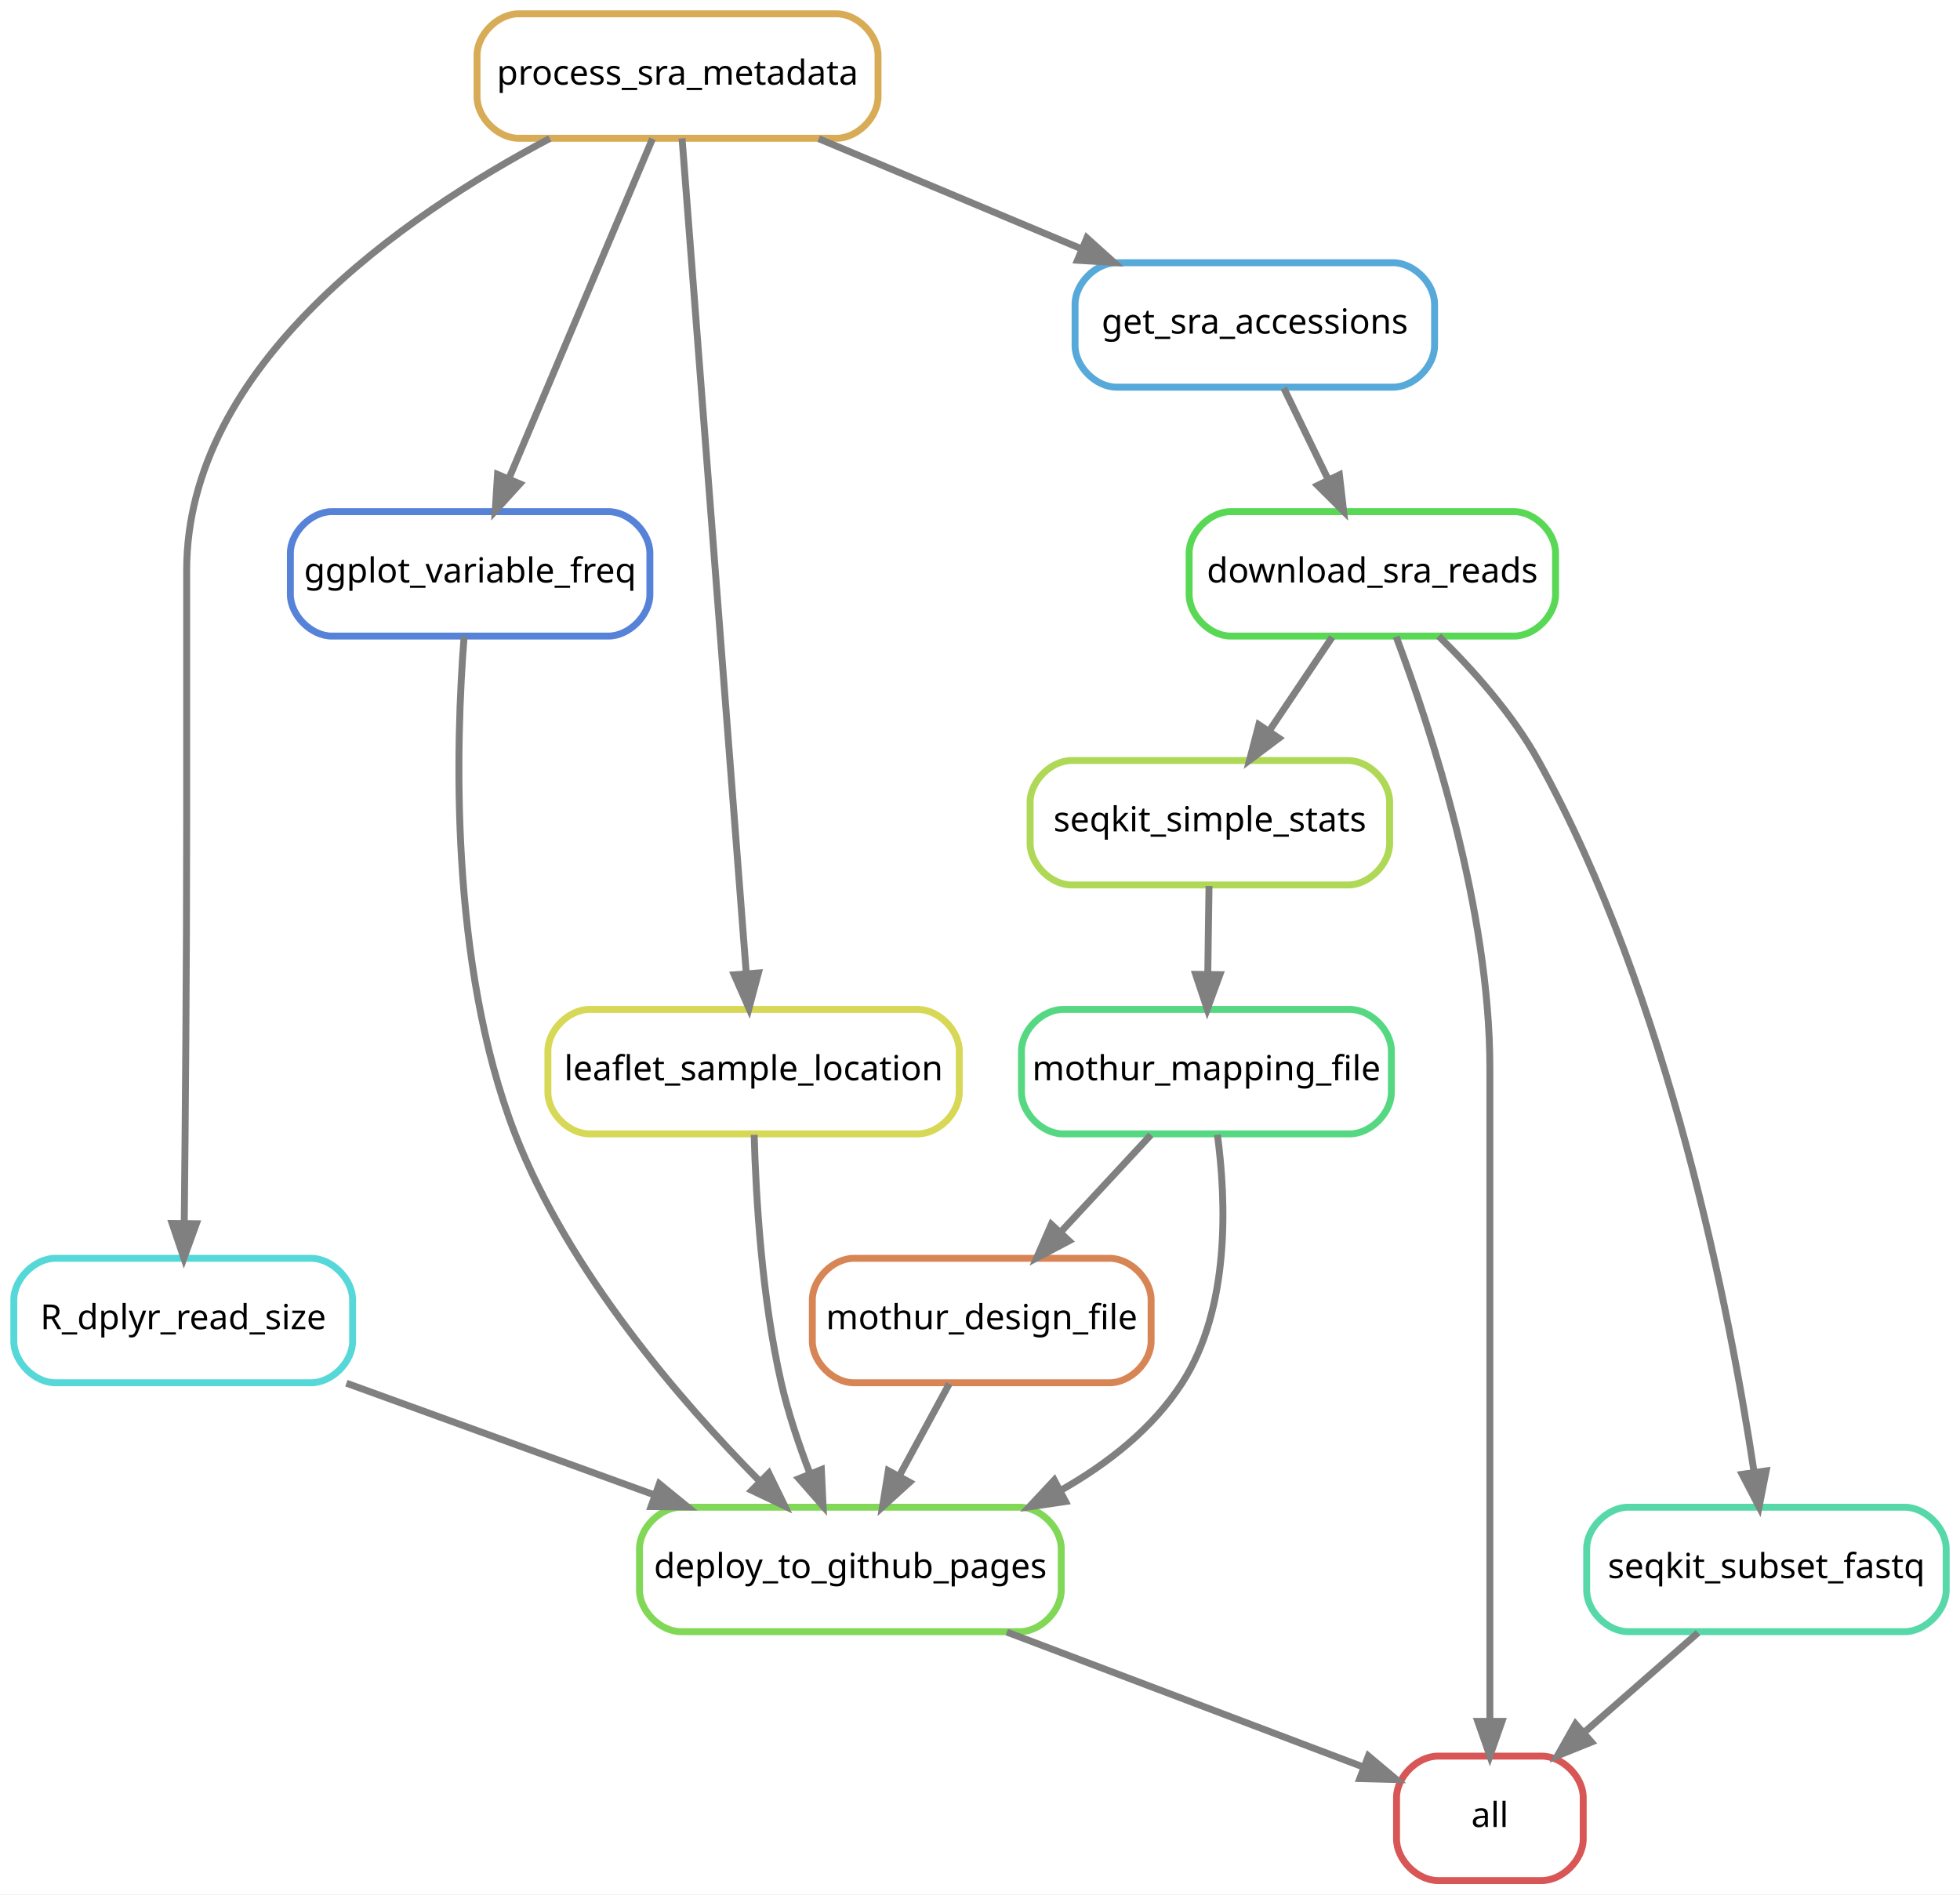
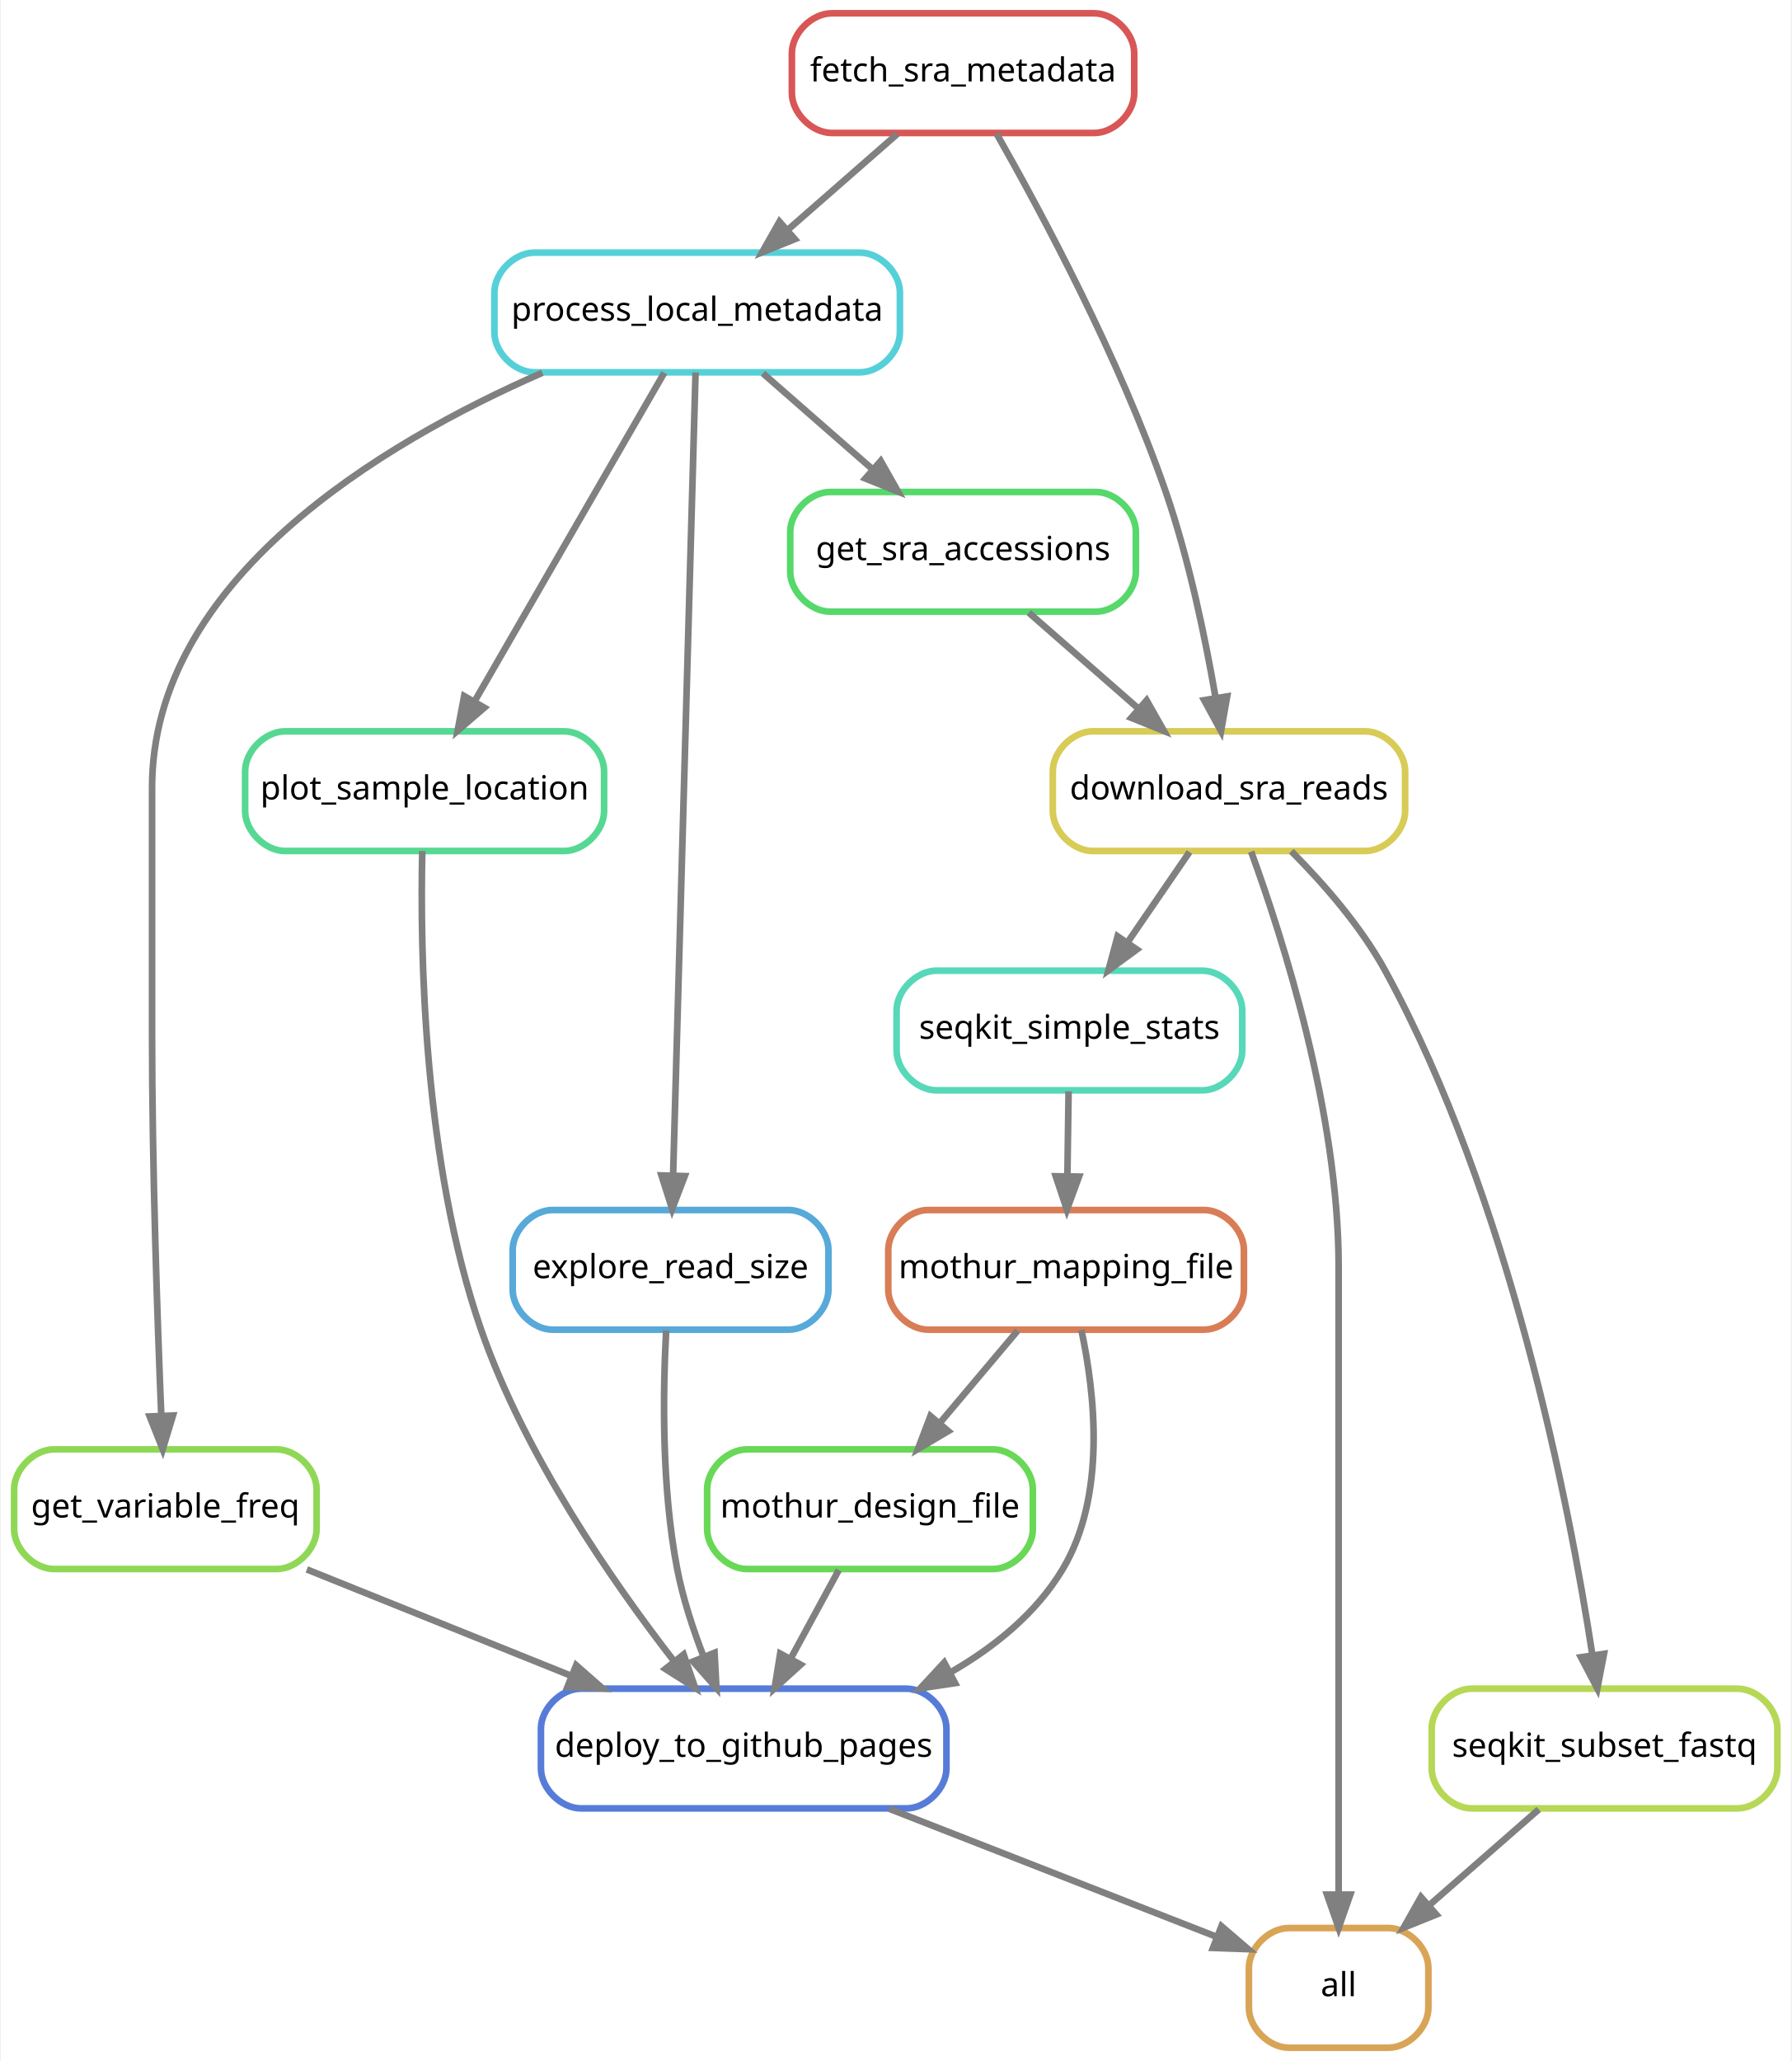
- <svg xmlns="http://www.w3.org/2000/svg" width="567pt" height="548pt" viewBox="0.00 0.00 567.00 548.00">
-   <g id="graph0" class="graph" transform="scale(1 1) rotate(0) translate(4 544)">
-     <polygon fill="white" stroke="none" points="-4,4 -4,-544 563,-544 563,4 -4,4" />
+ <svg xmlns="http://www.w3.org/2000/svg" width="539pt" height="620pt" viewBox="0.00 0.00 538.50 620.00">
+   <g id="graph0" class="graph" transform="scale(1 1) rotate(0) translate(4 616)">
+     <polygon fill="white" stroke="none" points="-4,4 -4,-616 534.5,-616 534.5,4 -4,4" />
    <g id="node1" class="node">
-       <path fill="none" stroke="#d85656" stroke-width="2" d="M442,-36C442,-36 412,-36 412,-36 406,-36 400,-30 400,-24 400,-24 400,-12 400,-12 400,-6 406,0 412,0 412,0 442,0 442,0 448,0 454,-6 454,-12 454,-12 454,-24 454,-24 454,-30 448,-36 442,-36" />
-       <text text-anchor="middle" x="427" y="-15.5" font-family="sans" font-size="10.00">all</text>
+       <path fill="none" stroke="#d8a456" stroke-width="2" d="M413.5,-36C413.5,-36 383.5,-36 383.5,-36 377.5,-36 371.5,-30 371.5,-24 371.5,-24 371.5,-12 371.5,-12 371.5,-6 377.5,0 383.5,0 383.5,0 413.5,0 413.5,0 419.5,0 425.5,-6 425.5,-12 425.5,-12 425.5,-24 425.5,-24 425.5,-30 419.5,-36 413.5,-36" />
+       <text text-anchor="middle" x="398.5" y="-15.5" font-family="sans" font-size="10.00">all</text>
    </g>
    <g id="node2" class="node">
-       <path fill="none" stroke="#80d856" stroke-width="2" d="M291,-108C291,-108 193,-108 193,-108 187,-108 181,-102 181,-96 181,-96 181,-84 181,-84 181,-78 187,-72 193,-72 193,-72 291,-72 291,-72 297,-72 303,-78 303,-84 303,-84 303,-96 303,-96 303,-102 297,-108 291,-108" />
-       <text text-anchor="middle" x="242" y="-87.5" font-family="sans" font-size="10.00">deploy_to_github_pages</text>
+       <path fill="none" stroke="#567bd8" stroke-width="2" d="M268.5,-108C268.5,-108 170.5,-108 170.5,-108 164.5,-108 158.5,-102 158.5,-96 158.5,-96 158.5,-84 158.5,-84 158.5,-78 164.5,-72 170.5,-72 170.5,-72 268.5,-72 268.5,-72 274.5,-72 280.5,-78 280.5,-84 280.5,-84 280.5,-96 280.5,-96 280.5,-102 274.5,-108 268.5,-108" />
+       <text text-anchor="middle" x="219.5" y="-87.5" font-family="sans" font-size="10.00">deploy_to_github_pages</text>
    </g>
    <g id="edge3" class="edge">
-       <path fill="none" stroke="grey" stroke-width="2" d="M287.26,-71.88C318.97,-59.88 360.82,-44.04 390.42,-32.84" />
-       <polygon fill="grey" stroke="grey" stroke-width="2" points="391.85,-36.04 399.96,-29.23 389.37,-29.5 391.85,-36.04" />
+       <path fill="none" stroke="grey" stroke-width="2" d="M263.29,-71.88C293.47,-60.07 333.14,-44.56 361.69,-33.4" />
+       <polygon fill="grey" stroke="grey" stroke-width="2" points="363.25,-36.54 371.29,-29.64 360.7,-30.02 363.25,-36.54" />
    </g>
    <g id="node3" class="node">
-       <path fill="none" stroke="#5682d8" stroke-width="2" d="M172,-396C172,-396 92,-396 92,-396 86,-396 80,-390 80,-384 80,-384 80,-372 80,-372 80,-366 86,-360 92,-360 92,-360 172,-360 172,-360 178,-360 184,-366 184,-372 184,-372 184,-384 184,-384 184,-390 178,-396 172,-396" />
-       <text text-anchor="middle" x="132" y="-375.5" font-family="sans" font-size="10.00">ggplot_variable_freq</text>
+       <path fill="none" stroke="#8fd856" stroke-width="2" d="M79,-180C79,-180 12,-180 12,-180 6,-180 0,-174 0,-168 0,-168 0,-156 0,-156 0,-150 6,-144 12,-144 12,-144 79,-144 79,-144 85,-144 91,-150 91,-156 91,-156 91,-168 91,-168 91,-174 85,-180 79,-180" />
+       <text text-anchor="middle" x="45.5" y="-159.5" font-family="sans" font-size="10.00">get_variable_freq</text>
+     </g>
+     <g id="edge5" class="edge">
+       <path fill="none" stroke="grey" stroke-width="2" d="M88.07,-143.88C112.06,-134.22 142.23,-122.09 167.6,-111.88" />
+       <polygon fill="grey" stroke="grey" stroke-width="2" points="169.1,-115.05 177.07,-108.07 166.49,-108.55 169.1,-115.05" />
+     </g>
+     <g id="node4" class="node">
+       <path fill="none" stroke="#56d0d8" stroke-width="2" d="M254.5,-540C254.5,-540 156.5,-540 156.5,-540 150.5,-540 144.5,-534 144.5,-528 144.5,-528 144.5,-516 144.5,-516 144.5,-510 150.5,-504 156.5,-504 156.5,-504 254.5,-504 254.5,-504 260.5,-504 266.5,-510 266.5,-516 266.5,-516 266.5,-528 266.5,-528 266.5,-534 260.5,-540 254.5,-540" />
+       <text text-anchor="middle" x="205.5" y="-519.5" font-family="sans" font-size="10.00">process_local_metadata</text>
+     </g>
+     <g id="edge9" class="edge">
+       <path fill="none" stroke="grey" stroke-width="2" d="M158.94,-503.87C110.46,-482.67 41.5,-441.52 41.5,-379 41.5,-379 41.5,-379 41.5,-305 41.5,-264.98 43.11,-218.64 44.28,-190.07" />
+       <polygon fill="grey" stroke="grey" stroke-width="2" points="47.78,-190.18 44.71,-180.04 40.79,-189.89 47.78,-190.18" />
+     </g>
+     <g id="node6" class="node">
+       <path fill="none" stroke="#56d892" stroke-width="2" d="M165.5,-396C165.5,-396 81.5,-396 81.5,-396 75.5,-396 69.5,-390 69.5,-384 69.5,-384 69.5,-372 69.5,-372 69.5,-366 75.5,-360 81.5,-360 81.5,-360 165.5,-360 165.5,-360 171.5,-360 177.5,-366 177.5,-372 177.5,-372 177.5,-384 177.5,-384 177.5,-390 171.5,-396 165.5,-396" />
+       <text text-anchor="middle" x="123.5" y="-375.5" font-family="sans" font-size="10.00">plot_sample_location</text>
+     </g>
+     <g id="edge11" class="edge">
+       <path fill="none" stroke="grey" stroke-width="2" d="M195.61,-503.87C181.39,-479.24 155.05,-433.64 138.45,-404.88" />
+       <polygon fill="grey" stroke="grey" stroke-width="2" points="141.46,-403.1 133.43,-396.19 135.4,-406.6 141.46,-403.1" />
+     </g>
+     <g id="node7" class="node">
+       <path fill="none" stroke="#56a9d8" stroke-width="2" d="M233,-252C233,-252 162,-252 162,-252 156,-252 150,-246 150,-240 150,-240 150,-228 150,-228 150,-222 156,-216 162,-216 162,-216 233,-216 233,-216 239,-216 245,-222 245,-228 245,-228 245,-240 245,-240 245,-246 239,-252 233,-252" />
+       <text text-anchor="middle" x="197.5" y="-231.5" font-family="sans" font-size="10.00">explore_read_size</text>
+     </g>
+     <g id="edge12" class="edge">
+       <path fill="none" stroke="grey" stroke-width="2" d="M205.02,-503.97C203.69,-456.29 199.91,-321.18 198.27,-262.63" />
+       <polygon fill="grey" stroke="grey" stroke-width="2" points="201.76,-262.2 197.98,-252.31 194.77,-262.4 201.76,-262.2" />
+     </g>
+     <g id="node11" class="node">
+       <path fill="none" stroke="#56d86b" stroke-width="2" d="M325.5,-468C325.5,-468 245.5,-468 245.5,-468 239.5,-468 233.5,-462 233.5,-456 233.5,-456 233.5,-444 233.5,-444 233.5,-438 239.5,-432 245.5,-432 245.5,-432 325.5,-432 325.5,-432 331.5,-432 337.5,-438 337.5,-444 337.5,-444 337.5,-456 337.5,-456 337.5,-462 331.5,-468 325.5,-468" />
+       <text text-anchor="middle" x="285.5" y="-447.5" font-family="sans" font-size="10.00">get_sra_accessions</text>
+     </g>
+     <g id="edge17" class="edge">
+       <path fill="none" stroke="grey" stroke-width="2" d="M225.28,-503.7C235.25,-494.97 247.51,-484.24 258.36,-474.75" />
+       <polygon fill="grey" stroke="grey" stroke-width="2" points="260.73,-477.32 265.95,-468.1 256.12,-472.06 260.73,-477.32" />
+     </g>
+     <g id="node5" class="node">
+       <path fill="none" stroke="#d85656" stroke-width="2" d="M325,-612C325,-612 246,-612 246,-612 240,-612 234,-606 234,-600 234,-600 234,-588 234,-588 234,-582 240,-576 246,-576 246,-576 325,-576 325,-576 331,-576 337,-582 337,-588 337,-588 337,-600 337,-600 337,-606 331,-612 325,-612" />
+       <text text-anchor="middle" x="285.5" y="-591.5" font-family="sans" font-size="10.00">fetch_sra_metadata</text>
+     </g>
+     <g id="edge10" class="edge">
+       <path fill="none" stroke="grey" stroke-width="2" d="M265.72,-575.7C255.75,-566.97 243.49,-556.24 232.64,-546.75" />
+       <polygon fill="grey" stroke="grey" stroke-width="2" points="234.88,-544.06 225.05,-540.1 230.27,-549.32 234.88,-544.06" />
+     </g>
+     <g id="node10" class="node">
+       <path fill="none" stroke="#d8cb56" stroke-width="2" d="M406.5,-396C406.5,-396 324.5,-396 324.5,-396 318.5,-396 312.5,-390 312.5,-384 312.5,-384 312.5,-372 312.5,-372 312.5,-366 318.5,-360 324.5,-360 324.5,-360 406.5,-360 406.5,-360 412.5,-360 418.5,-366 418.5,-372 418.5,-372 418.5,-384 418.5,-384 418.5,-390 412.5,-396 406.5,-396" />
+       <text text-anchor="middle" x="365.5" y="-375.5" font-family="sans" font-size="10.00">download_sra_reads</text>
+     </g>
+     <g id="edge15" class="edge">
+       <path fill="none" stroke="grey" stroke-width="2" d="M295.59,-575.78C309.01,-552.19 332.64,-508.18 346.5,-468 353.49,-447.74 358.4,-423.97 361.48,-406.09" />
+       <polygon fill="grey" stroke="grey" stroke-width="2" points="364.96,-406.5 363.12,-396.06 358.05,-405.37 364.96,-406.5" />
+     </g>
+     <g id="edge7" class="edge">
+       <path fill="none" stroke="grey" stroke-width="2" d="M122.8,-360C122.11,-330.02 123.06,-266.18 140.5,-216 153.61,-178.26 179.99,-140.2 198.64,-116.16" />
+       <polygon fill="grey" stroke="grey" stroke-width="2" points="201.43,-118.29 204.89,-108.27 195.94,-113.94 201.43,-118.29" />
    </g>
    <g id="edge8" class="edge">
-       <path fill="none" stroke="grey" stroke-width="2" d="M130.26,-359.84C127.88,-329.62 125.82,-265.41 145,-216 160.43,-176.26 192.8,-138.76 215.9,-115.39" />
-       <polygon fill="grey" stroke="grey" stroke-width="2" points="218.4,-117.84 223.04,-108.32 213.48,-112.87 218.4,-117.84" />
+       <path fill="none" stroke="grey" stroke-width="2" d="M196.18,-215.76C195.2,-197.69 194.73,-168.58 199.5,-144 201.2,-135.21 204.22,-125.98 207.41,-117.72" />
+       <polygon fill="grey" stroke="grey" stroke-width="2" points="210.74,-118.81 211.3,-108.23 204.27,-116.16 210.74,-118.81" />
    </g>
-     <g id="node4" class="node">
-       <path fill="none" stroke="#d8ac56" stroke-width="2" d="M238,-540C238,-540 146,-540 146,-540 140,-540 134,-534 134,-528 134,-528 134,-516 134,-516 134,-510 140,-504 146,-504 146,-504 238,-504 238,-504 244,-504 250,-510 250,-516 250,-516 250,-528 250,-528 250,-534 244,-540 238,-540" />
-       <text text-anchor="middle" x="192" y="-519.5" font-family="sans" font-size="10.00">process_sra_metadata</text>
+     <g id="node8" class="node">
+       <path fill="none" stroke="#d87d56" stroke-width="2" d="M358,-252C358,-252 275,-252 275,-252 269,-252 263,-246 263,-240 263,-240 263,-228 263,-228 263,-222 269,-216 275,-216 275,-216 358,-216 358,-216 364,-216 370,-222 370,-228 370,-228 370,-240 370,-240 370,-246 364,-252 358,-252" />
+       <text text-anchor="middle" x="316.5" y="-231.5" font-family="sans" font-size="10.00">mothur_mapping_file</text>
    </g>
-     <g id="edge9" class="edge">
-       <path fill="none" stroke="grey" stroke-width="2" d="M184.76,-503.87C174.45,-479.46 155.42,-434.43 143.25,-405.64" />
-       <polygon fill="grey" stroke="grey" stroke-width="2" points="146.38,-404.04 139.26,-396.19 139.93,-406.76 146.38,-404.04" />
+     <g id="edge4" class="edge">
+       <path fill="none" stroke="grey" stroke-width="2" d="M321.1,-215.9C325.17,-196.9 328.66,-166.02 315.5,-144 307.57,-130.73 295.01,-120.54 281.55,-112.82" />
+       <polygon fill="grey" stroke="grey" stroke-width="2" points="283.1,-109.68 272.62,-108.1 279.82,-115.87 283.1,-109.68" />
    </g>
-     <g id="node5" class="node">
-       <path fill="none" stroke="#d6d856" stroke-width="2" d="M261.5,-252C261.5,-252 166.5,-252 166.5,-252 160.5,-252 154.5,-246 154.5,-240 154.5,-240 154.5,-228 154.5,-228 154.5,-222 160.5,-216 166.5,-216 166.5,-216 261.5,-216 261.5,-216 267.5,-216 273.5,-222 273.5,-228 273.5,-228 273.5,-240 273.5,-240 273.5,-246 267.5,-252 261.5,-252" />
-       <text text-anchor="middle" x="214" y="-231.5" font-family="sans" font-size="10.00">leaflet_sample_location</text>
+     <g id="node12" class="node">
+       <path fill="none" stroke="#68d856" stroke-width="2" d="M294.5,-180C294.5,-180 220.5,-180 220.5,-180 214.5,-180 208.5,-174 208.5,-168 208.5,-168 208.5,-156 208.5,-156 208.5,-150 214.5,-144 220.5,-144 220.5,-144 294.5,-144 294.5,-144 300.5,-144 306.5,-150 306.5,-156 306.5,-156 306.5,-168 306.5,-168 306.5,-174 300.5,-180 294.5,-180" />
+       <text text-anchor="middle" x="257.5" y="-159.5" font-family="sans" font-size="10.00">mothur_design_file</text>
    </g>
-     <g id="edge10" class="edge">
-       <path fill="none" stroke="grey" stroke-width="2" d="M193.31,-503.97C196.98,-456.29 207.37,-321.18 211.87,-262.63" />
-       <polygon fill="grey" stroke="grey" stroke-width="2" points="215.39,-262.55 212.67,-252.31 208.41,-262.01 215.39,-262.55" />
+     <g id="edge18" class="edge">
+       <path fill="none" stroke="grey" stroke-width="2" d="M301.92,-215.7C294.84,-207.3 286.22,-197.07 278.45,-187.86" />
+       <polygon fill="grey" stroke="grey" stroke-width="2" points="281.04,-185.49 271.92,-180.1 275.69,-190.01 281.04,-185.49" />
    </g>
-     <g id="node6" class="node">
-       <path fill="none" stroke="#56d8d8" stroke-width="2" d="M86,-180C86,-180 12,-180 12,-180 6,-180 0,-174 0,-168 0,-168 0,-156 0,-156 0,-150 6,-144 12,-144 12,-144 86,-144 86,-144 92,-144 98,-150 98,-156 98,-156 98,-168 98,-168 98,-174 92,-180 86,-180" />
-       <text text-anchor="middle" x="49" y="-159.5" font-family="sans" font-size="10.00">R_dplyr_read_size</text>
+     <g id="node9" class="node">
+       <path fill="none" stroke="#56d8b9" stroke-width="2" d="M357.5,-324C357.5,-324 277.5,-324 277.5,-324 271.5,-324 265.5,-318 265.5,-312 265.5,-312 265.5,-300 265.5,-300 265.5,-294 271.5,-288 277.5,-288 277.5,-288 357.5,-288 357.5,-288 363.5,-288 369.5,-294 369.5,-300 369.5,-300 369.5,-312 369.5,-312 369.5,-318 363.5,-324 357.5,-324" />
+       <text text-anchor="middle" x="317.5" y="-303.5" font-family="sans" font-size="10.00">seqkit_simple_stats</text>
    </g>
-     <g id="edge11" class="edge">
-       <path fill="none" stroke="grey" stroke-width="2" d="M155.06,-503.95C112.99,-481.69 50,-438.44 50,-379 50,-379 50,-379 50,-305 50,-265 49.6,-218.65 49.3,-190.08" />
-       <polygon fill="grey" stroke="grey" stroke-width="2" points="52.8,-190.01 49.2,-180.05 45.8,-190.09 52.8,-190.01" />
+     <g id="edge13" class="edge">
+       <path fill="none" stroke="grey" stroke-width="2" d="M317.25,-287.7C317.14,-279.98 317.01,-270.71 316.89,-262.11" />
+       <polygon fill="grey" stroke="grey" stroke-width="2" points="320.39,-262.05 316.74,-252.1 313.39,-262.15 320.39,-262.05" />
    </g>
-     <g id="node10" class="node">
-       <path fill="none" stroke="#56a9d8" stroke-width="2" d="M399,-468C399,-468 319,-468 319,-468 313,-468 307,-462 307,-456 307,-456 307,-444 307,-444 307,-438 313,-432 319,-432 319,-432 399,-432 399,-432 405,-432 411,-438 411,-444 411,-444 411,-456 411,-456 411,-462 405,-468 399,-468" />
-       <text text-anchor="middle" x="359" y="-447.5" font-family="sans" font-size="10.00">get_sra_accessions</text>
+     <g id="edge1" class="edge">
+       <path fill="none" stroke="grey" stroke-width="2" d="M372.18,-359.81C381.82,-333.4 398.5,-281.06 398.5,-235 398.5,-235 398.5,-235 398.5,-161 398.5,-121 398.5,-74.65 398.5,-46.08" />
+       <polygon fill="grey" stroke="grey" stroke-width="2" points="402,-46.05 398.5,-36.05 395,-46.05 402,-46.05" />
    </g>
-     <g id="edge15" class="edge">
-       <path fill="none" stroke="grey" stroke-width="2" d="M232.85,-503.88C255.78,-494.26 284.58,-482.19 308.87,-472.01" />
-       <polygon fill="grey" stroke="grey" stroke-width="2" points="310.41,-475.16 318.28,-468.07 307.7,-468.71 310.41,-475.16" />
+     <g id="edge14" class="edge">
+       <path fill="none" stroke="grey" stroke-width="2" d="M353.63,-359.7C348,-351.47 341.15,-341.48 334.93,-332.42" />
+       <polygon fill="grey" stroke="grey" stroke-width="2" points="337.77,-330.37 329.23,-324.1 332,-334.33 337.77,-330.37" />
    </g>
-     <g id="edge5" class="edge">
-       <path fill="none" stroke="grey" stroke-width="2" d="M214.17,-215.72C214.67,-197.63 216.39,-168.5 222,-144 224,-135.28 227.1,-126.06 230.28,-117.8" />
-       <polygon fill="grey" stroke="grey" stroke-width="2" points="233.61,-118.88 234.11,-108.3 227.12,-116.26 233.61,-118.88" />
+     <g id="node13" class="node">
+       <path fill="none" stroke="#b6d856" stroke-width="2" d="M518.5,-108C518.5,-108 438.5,-108 438.5,-108 432.5,-108 426.5,-102 426.5,-96 426.5,-96 426.5,-84 426.5,-84 426.5,-78 432.5,-72 438.5,-72 438.5,-72 518.5,-72 518.5,-72 524.5,-72 530.5,-78 530.5,-84 530.5,-84 530.5,-96 530.5,-96 530.5,-102 524.5,-108 518.5,-108" />
+       <text text-anchor="middle" x="478.5" y="-87.5" font-family="sans" font-size="10.00">seqkit_subset_fastq</text>
    </g>
-     <g id="edge7" class="edge">
-       <path fill="none" stroke="grey" stroke-width="2" d="M96.21,-143.88C123.07,-134.14 156.88,-121.87 185.18,-111.61" />
-       <polygon fill="grey" stroke="grey" stroke-width="2" points="186.73,-114.77 194.94,-108.07 184.35,-108.19 186.73,-114.77" />
+     <g id="edge19" class="edge">
+       <path fill="none" stroke="grey" stroke-width="2" d="M384.26,-359.93C393.92,-350.23 405.18,-337.38 412.5,-324 450.07,-255.35 467.9,-163.34 474.83,-118.24" />
+       <polygon fill="grey" stroke="grey" stroke-width="2" points="478.33,-118.48 476.33,-108.08 471.41,-117.46 478.33,-118.48" />
    </g>
-     <g id="node7" class="node">
-       <path fill="none" stroke="#56d882" stroke-width="2" d="M386.5,-252C386.5,-252 303.5,-252 303.5,-252 297.5,-252 291.5,-246 291.5,-240 291.5,-240 291.5,-228 291.5,-228 291.5,-222 297.5,-216 303.5,-216 303.5,-216 386.5,-216 386.5,-216 392.5,-216 398.5,-222 398.5,-228 398.5,-228 398.5,-240 398.5,-240 398.5,-246 392.5,-252 386.5,-252" />
-       <text text-anchor="middle" x="345" y="-231.5" font-family="sans" font-size="10.00">mothur_mapping_file</text>
+     <g id="edge16" class="edge">
+       <path fill="none" stroke="grey" stroke-width="2" d="M305.28,-431.7C315.25,-422.97 327.51,-412.24 338.36,-402.75" />
+       <polygon fill="grey" stroke="grey" stroke-width="2" points="340.73,-405.32 345.95,-396.1 336.12,-400.06 340.73,-405.32" />
    </g>
    <g id="edge6" class="edge">
-       <path fill="none" stroke="grey" stroke-width="2" d="M348.18,-215.75C350.74,-196.63 351.94,-165.63 338,-144 329.5,-130.81 316.52,-120.61 302.82,-112.86" />
-       <polygon fill="grey" stroke="grey" stroke-width="2" points="304.24,-109.65 293.76,-108.11 300.99,-115.85 304.24,-109.65" />
-     </g>
-     <g id="node11" class="node">
-       <path fill="none" stroke="#d88556" stroke-width="2" d="M317,-180C317,-180 243,-180 243,-180 237,-180 231,-174 231,-168 231,-168 231,-156 231,-156 231,-150 237,-144 243,-144 243,-144 317,-144 317,-144 323,-144 329,-150 329,-156 329,-156 329,-168 329,-168 329,-174 323,-180 317,-180" />
-       <text text-anchor="middle" x="280" y="-159.5" font-family="sans" font-size="10.00">mothur_design_file</text>
-     </g>
-     <g id="edge16" class="edge">
-       <path fill="none" stroke="grey" stroke-width="2" d="M328.93,-215.7C321.06,-207.22 311.44,-196.86 302.83,-187.58" />
-       <polygon fill="grey" stroke="grey" stroke-width="2" points="305.25,-185.05 295.88,-180.1 300.12,-189.81 305.25,-185.05" />
-     </g>
-     <g id="node8" class="node">
-       <path fill="none" stroke="#afd856" stroke-width="2" d="M386,-324C386,-324 306,-324 306,-324 300,-324 294,-318 294,-312 294,-312 294,-300 294,-300 294,-294 300,-288 306,-288 306,-288 386,-288 386,-288 392,-288 398,-294 398,-300 398,-300 398,-312 398,-312 398,-318 392,-324 386,-324" />
-       <text text-anchor="middle" x="346" y="-303.5" font-family="sans" font-size="10.00">seqkit_simple_stats</text>
-     </g>
-     <g id="edge12" class="edge">
-       <path fill="none" stroke="grey" stroke-width="2" d="M345.75,-287.7C345.64,-279.98 345.51,-270.71 345.39,-262.11" />
-       <polygon fill="grey" stroke="grey" stroke-width="2" points="348.89,-262.05 345.24,-252.1 341.89,-262.15 348.89,-262.05" />
-     </g>
-     <g id="node9" class="node">
-       <path fill="none" stroke="#59d856" stroke-width="2" d="M434,-396C434,-396 352,-396 352,-396 346,-396 340,-390 340,-384 340,-384 340,-372 340,-372 340,-366 346,-360 352,-360 352,-360 434,-360 434,-360 440,-360 446,-366 446,-372 446,-372 446,-384 446,-384 446,-390 440,-396 434,-396" />
-       <text text-anchor="middle" x="393" y="-375.5" font-family="sans" font-size="10.00">download_sra_reads</text>
-     </g>
-     <g id="edge1" class="edge">
-       <path fill="none" stroke="grey" stroke-width="2" d="M399.88,-359.83C409.82,-333.44 427,-281.14 427,-235 427,-235 427,-235 427,-161 427,-121 427,-74.65 427,-46.08" />
-       <polygon fill="grey" stroke="grey" stroke-width="2" points="430.5,-46.05 427,-36.05 423.5,-46.05 430.5,-46.05" />
-     </g>
-     <g id="edge13" class="edge">
-       <path fill="none" stroke="grey" stroke-width="2" d="M381.38,-359.7C375.86,-351.47 369.15,-341.48 363.07,-332.42" />
-       <polygon fill="grey" stroke="grey" stroke-width="2" points="365.96,-330.46 357.48,-324.1 360.15,-334.36 365.96,-330.46" />
-     </g>
-     <g id="node12" class="node">
-       <path fill="none" stroke="#56d8a9" stroke-width="2" d="M547,-108C547,-108 467,-108 467,-108 461,-108 455,-102 455,-96 455,-96 455,-84 455,-84 455,-78 461,-72 467,-72 467,-72 547,-72 547,-72 553,-72 559,-78 559,-84 559,-84 559,-96 559,-96 559,-102 553,-108 547,-108" />
-       <text text-anchor="middle" x="507" y="-87.5" font-family="sans" font-size="10.00">seqkit_subset_fastq</text>
-     </g>
-     <g id="edge17" class="edge">
-       <path fill="none" stroke="grey" stroke-width="2" d="M412.17,-360C422.04,-350.32 433.54,-337.46 441,-324 478.93,-255.54 496.6,-163.44 503.41,-118.28" />
-       <polygon fill="grey" stroke="grey" stroke-width="2" points="506.92,-118.51 504.88,-108.11 499.99,-117.51 506.92,-118.51" />
-     </g>
-     <g id="edge14" class="edge">
-       <path fill="none" stroke="grey" stroke-width="2" d="M367.4,-431.7C371.27,-423.73 375.95,-414.1 380.24,-405.26" />
-       <polygon fill="grey" stroke="grey" stroke-width="2" points="383.47,-406.63 384.69,-396.1 377.17,-403.57 383.47,-406.63" />
-     </g>
-     <g id="edge4" class="edge">
-       <path fill="none" stroke="grey" stroke-width="2" d="M270.61,-143.7C266.24,-135.64 260.94,-125.89 256.1,-116.98" />
-       <polygon fill="grey" stroke="grey" stroke-width="2" points="259.13,-115.22 251.29,-108.1 252.98,-118.56 259.13,-115.22" />
+       <path fill="none" stroke="grey" stroke-width="2" d="M248.11,-143.7C243.74,-135.64 238.44,-125.89 233.6,-116.98" />
+       <polygon fill="grey" stroke="grey" stroke-width="2" points="236.63,-115.22 228.79,-108.1 230.48,-118.56 236.63,-115.22" />
    </g>
    <g id="edge2" class="edge">
-       <path fill="none" stroke="grey" stroke-width="2" d="M487.22,-71.7C477.25,-62.97 464.99,-52.24 454.14,-42.75" />
-       <polygon fill="grey" stroke="grey" stroke-width="2" points="456.38,-40.06 446.55,-36.1 451.77,-45.32 456.38,-40.06" />
+       <path fill="none" stroke="grey" stroke-width="2" d="M458.72,-71.7C448.75,-62.97 436.49,-52.24 425.64,-42.75" />
+       <polygon fill="grey" stroke="grey" stroke-width="2" points="427.88,-40.06 418.05,-36.1 423.27,-45.32 427.88,-40.06" />
    </g>
  </g>
</svg>
